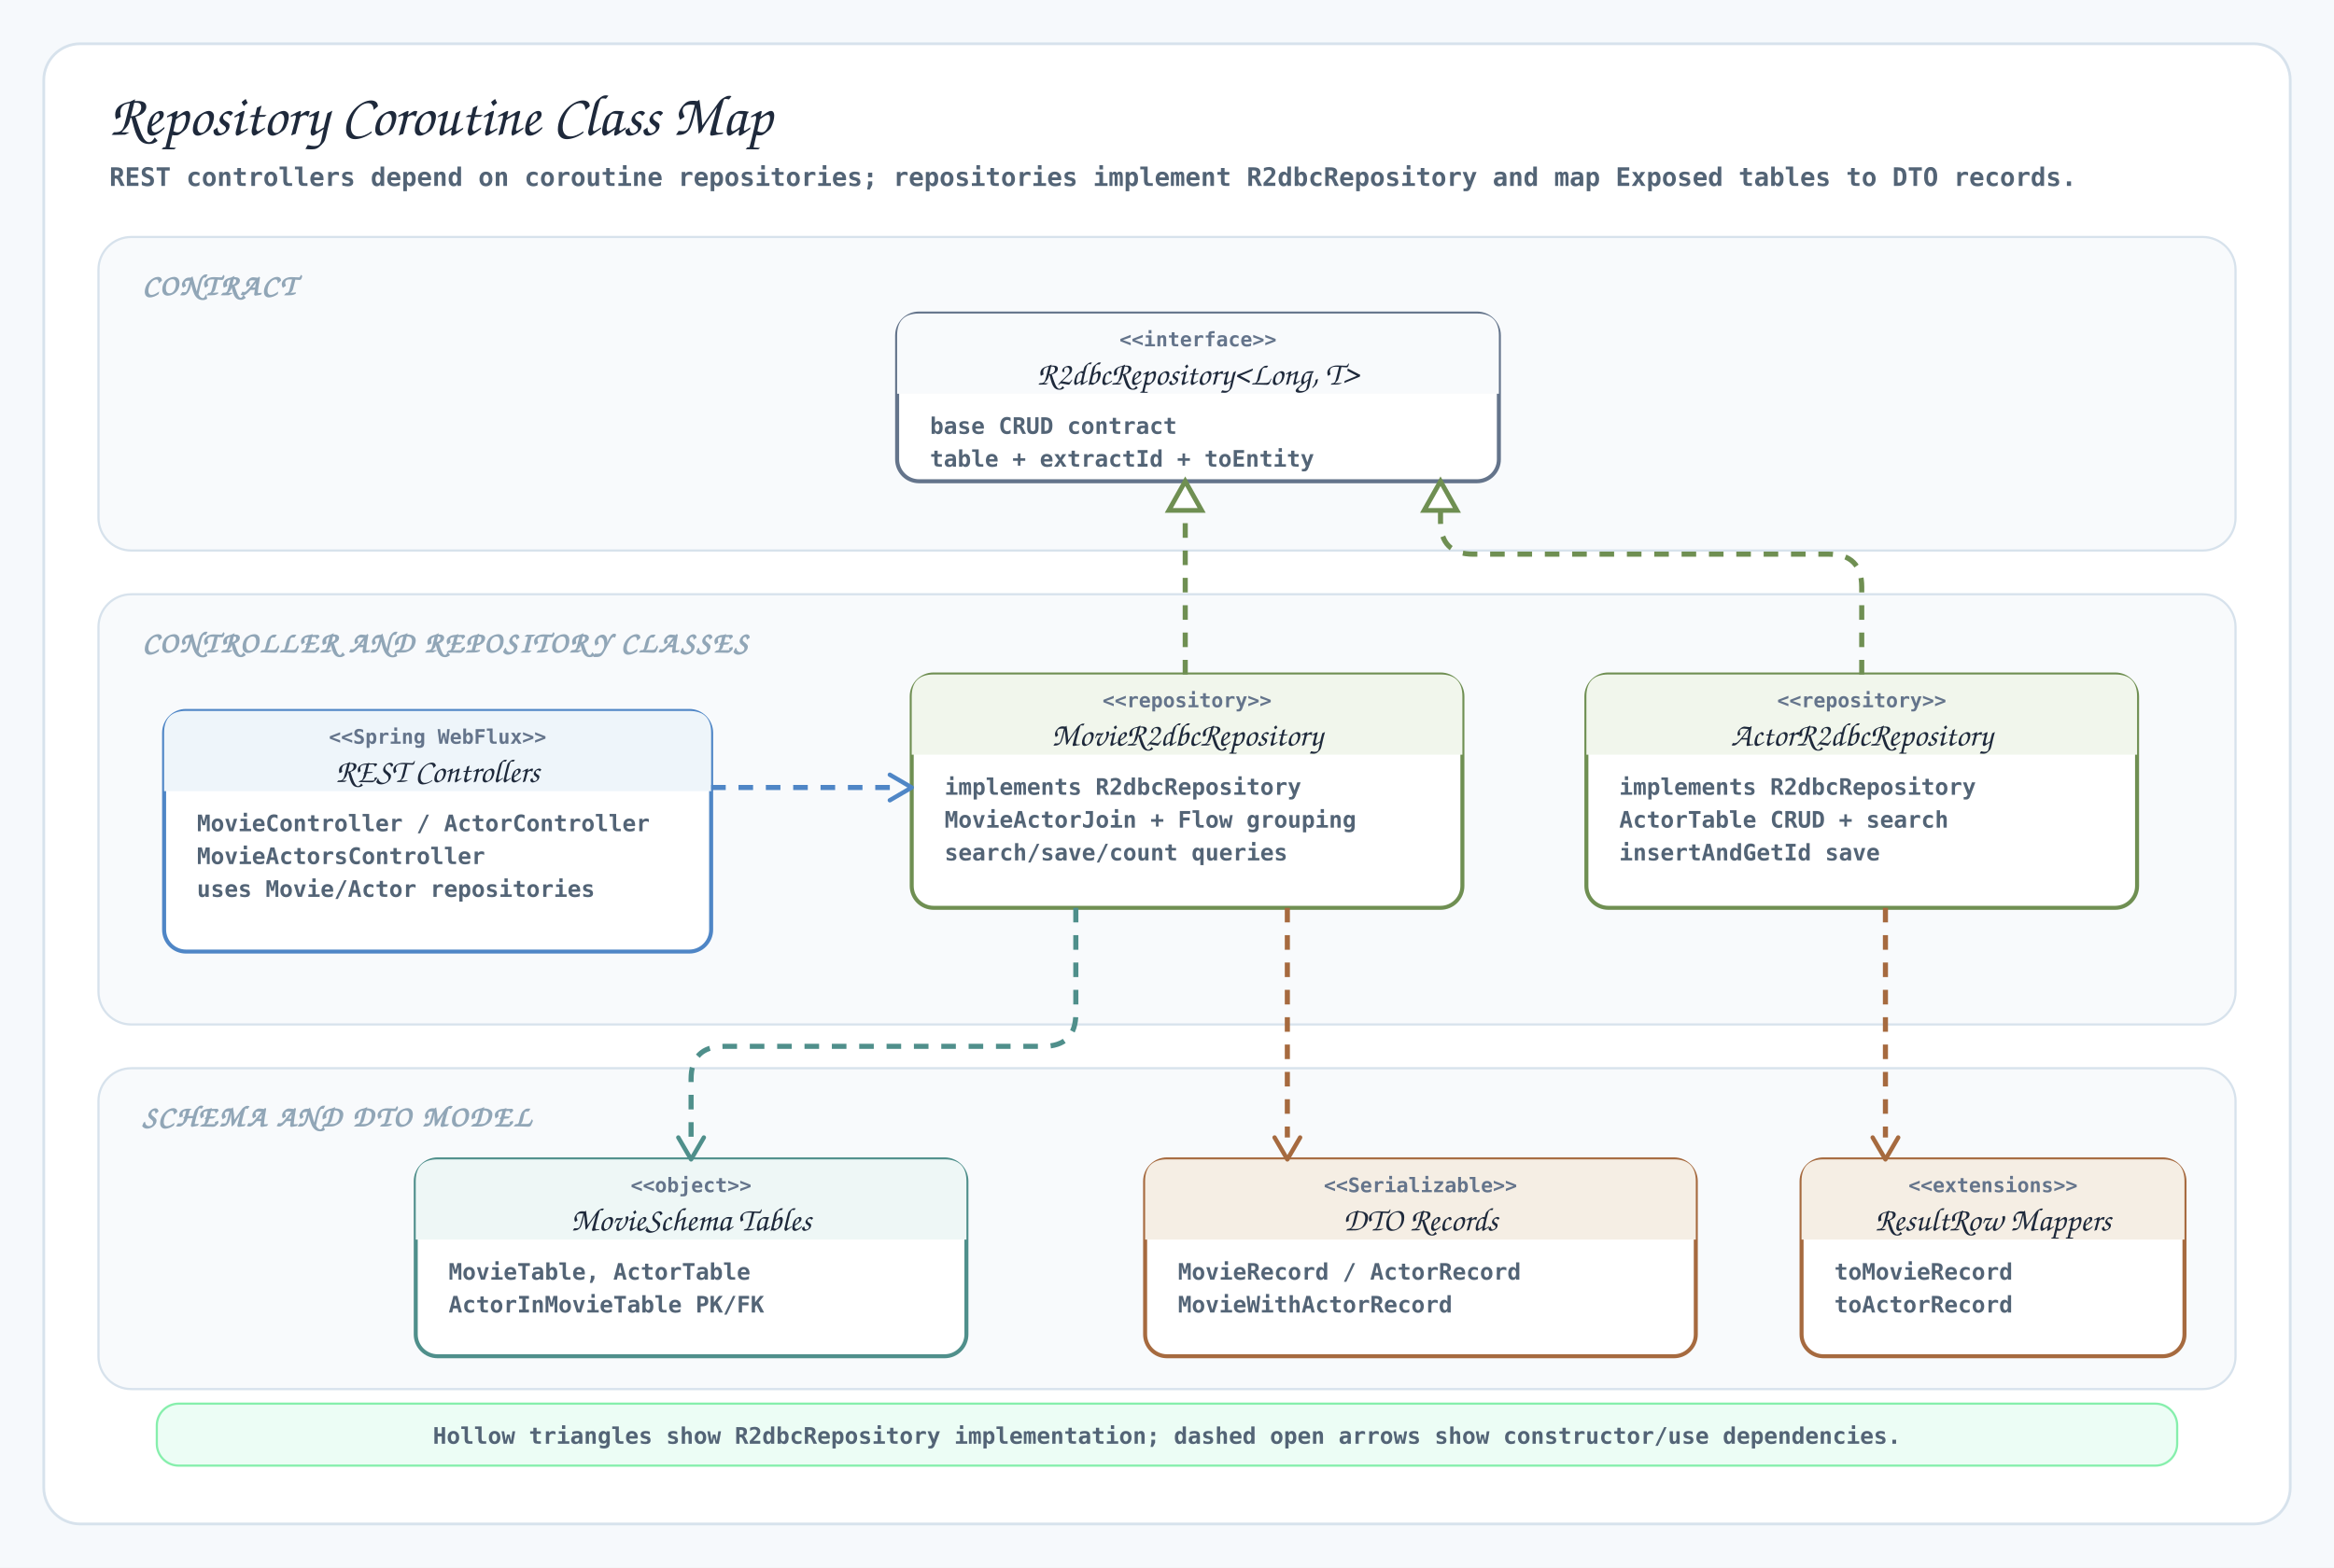
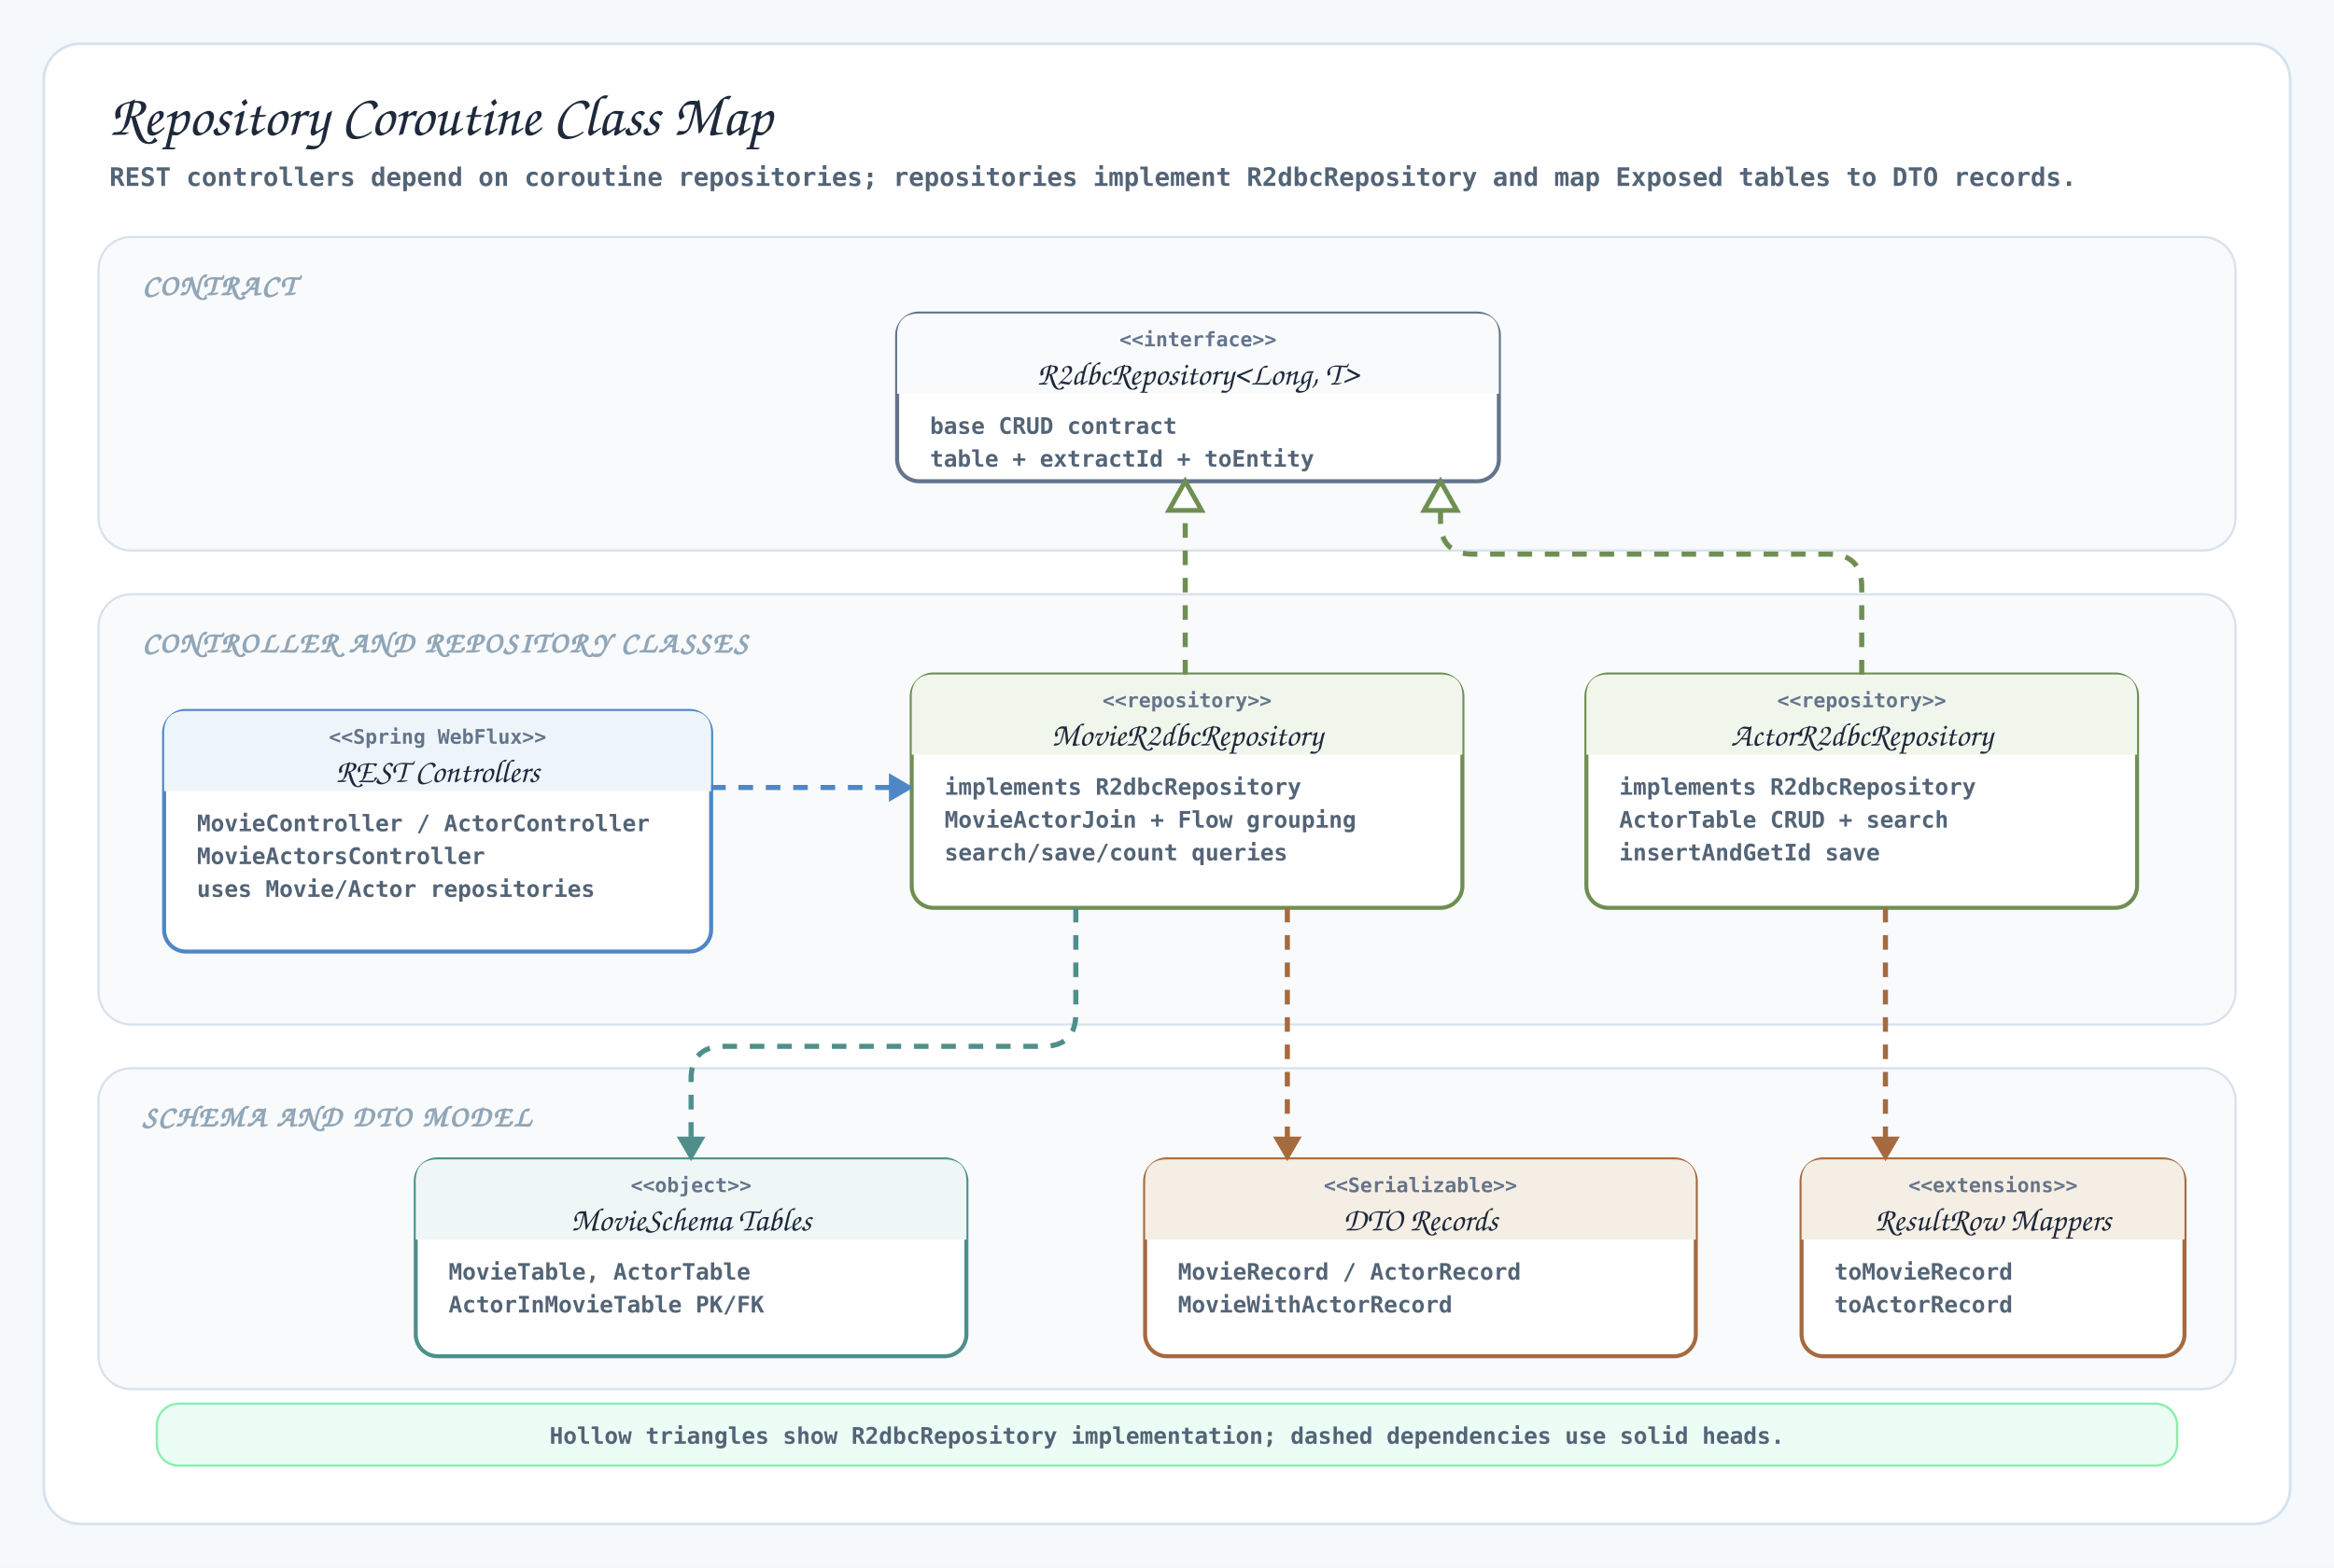
<svg xmlns="http://www.w3.org/2000/svg" viewBox="0 0 1280 860" width="1280" height="860" role="img" aria-label="Spring repository coroutine class diagram">
  <defs>
    <style>.canvas{fill:#f6f9fc} .frame{fill:#fff;stroke:#d7e2ec;stroke-width:1.5} .lane{fill:#f8fafc;stroke:#d7e2ec;stroke-width:1.2} text{font-family:"Comic Mono","SFMono-Regular",monospace;fill:#536476;font-weight:700} .title{font-family:"Architects Daughter","Comic Sans MS",cursive;font-size:32px;fill:#1e293b;font-weight:400} .subtitle{font-size:14px} .laneTitle{font-family:"Architects Daughter","Comic Sans MS",cursive;font-size:16px;letter-spacing:.09em;fill:#91a6b7} .cardTitle{font-family:"Architects Daughter","Comic Sans MS",cursive;font-size:18px;fill:#1e293b;font-weight:400} .detail{font-size:12.5px} .tiny{font-size:11px;fill:#64748b} .connector{fill:none;stroke-width:2.8;stroke-linecap:round;stroke-linejoin:round} .use{stroke-dasharray:8 7;stroke-linecap:butt} .noteBox{fill:#ecfdf5;stroke:#86efac;stroke-width:1.2}</style>
  </defs>
  <rect width="1280" height="860" class="canvas" />
  <rect x="24" y="24" width="1232" height="812" rx="20" class="frame" />
  <text x="60" y="74" class="title" text-anchor="start">Repository Coroutine Class Map</text>
  <text x="60" y="102" class="subtitle" text-anchor="start">REST controllers depend on coroutine repositories; repositories implement R2dbcRepository and map Exposed tables to DTO records.</text>
  <rect x="54" y="130" width="1172" height="172" rx="18" class="lane" />
  <text x="78" y="162" class="laneTitle" text-anchor="start">CONTRACT</text>
  <rect x="54" y="326" width="1172" height="236" rx="18" class="lane" />
  <text x="78" y="358" class="laneTitle" text-anchor="start">CONTROLLER AND REPOSITORY CLASSES</text>
  <rect x="54" y="586" width="1172" height="176" rx="18" class="lane" />
  <text x="78" y="618" class="laneTitle" text-anchor="start">SCHEMA AND DTO MODEL</text>
  <g data-card="R2dbcRepository&lt;Long, T&gt;" data-x="492" data-y="172" data-width="330" data-height="92">
    <rect class="card" x="492" y="172" width="330" height="92" rx="12" fill="#fff" stroke="#64748b" stroke-width="2.2" />
    <path d="M492,216 L492,184 Q492,172 504,172 L810,172 Q822,172 822,184 L822,216 Z" fill="#f8fafc" />
    <text x="657.0" y="190" class="tiny" text-anchor="middle">&lt;&lt;interface&gt;&gt;</text>
    <text x="657.0" y="211" class="cardTitle" text-anchor="middle">R2dbcRepository&lt;Long, T&gt;</text>
    <text x="510" y="238" class="detail" text-anchor="start">base CRUD contract</text>
    <text x="510" y="256" class="detail" text-anchor="start">table + extractId + toEntity</text>
  </g>
  <g data-card="REST Controllers" data-x="90" data-y="390" data-width="300" data-height="132">
    <rect class="card" x="90" y="390" width="300" height="132" rx="12" fill="#fff" stroke="#4f86c6" stroke-width="2.2" />
    <path d="M90,434 L90,402 Q90,390 102,390 L378,390 Q390,390 390,402 L390,434 Z" fill="#eef5fa" />
    <text x="240.0" y="408" class="tiny" text-anchor="middle">&lt;&lt;Spring WebFlux&gt;&gt;</text>
    <text x="240.0" y="429" class="cardTitle" text-anchor="middle">REST Controllers</text>
    <text x="108" y="456" class="detail" text-anchor="start">MovieController / ActorController</text>
    <text x="108" y="474" class="detail" text-anchor="start">MovieActorsController</text>
    <text x="108" y="492" class="detail" text-anchor="start">uses Movie/Actor repositories</text>
  </g>
  <g data-card="MovieR2dbcRepository" data-x="500" data-y="370" data-width="302" data-height="128">
    <rect class="card" x="500" y="370" width="302" height="128" rx="12" fill="#fff" stroke="#6f8f52" stroke-width="2.2" />
    <path d="M500,414 L500,382 Q500,370 512,370 L790,370 Q802,370 802,382 L802,414 Z" fill="#f1f6ec" />
    <text x="651.0" y="388" class="tiny" text-anchor="middle">&lt;&lt;repository&gt;&gt;</text>
    <text x="651.0" y="409" class="cardTitle" text-anchor="middle">MovieR2dbcRepository</text>
    <text x="518" y="436" class="detail" text-anchor="start">implements R2dbcRepository</text>
    <text x="518" y="454" class="detail" text-anchor="start">MovieActorJoin + Flow grouping</text>
    <text x="518" y="472" class="detail" text-anchor="start">search/save/count queries</text>
  </g>
  <g data-card="ActorR2dbcRepository" data-x="870" data-y="370" data-width="302" data-height="128">
    <rect class="card" x="870" y="370" width="302" height="128" rx="12" fill="#fff" stroke="#6f8f52" stroke-width="2.2" />
    <path d="M870,414 L870,382 Q870,370 882,370 L1160,370 Q1172,370 1172,382 L1172,414 Z" fill="#f1f6ec" />
    <text x="1021.0" y="388" class="tiny" text-anchor="middle">&lt;&lt;repository&gt;&gt;</text>
    <text x="1021.0" y="409" class="cardTitle" text-anchor="middle">ActorR2dbcRepository</text>
    <text x="888" y="436" class="detail" text-anchor="start">implements R2dbcRepository</text>
    <text x="888" y="454" class="detail" text-anchor="start">ActorTable CRUD + search</text>
    <text x="888" y="472" class="detail" text-anchor="start">insertAndGetId save</text>
  </g>
  <g data-card="MovieSchema Tables" data-x="228" data-y="636" data-width="302" data-height="108">
    <rect class="card" x="228" y="636" width="302" height="108" rx="12" fill="#fff" stroke="#4f8f8b" stroke-width="2.2" />
    <path d="M228,680 L228,648 Q228,636 240,636 L518,636 Q530,636 530,648 L530,680 Z" fill="#eef7f6" />
    <text x="379.0" y="654" class="tiny" text-anchor="middle">&lt;&lt;object&gt;&gt;</text>
    <text x="379.0" y="675" class="cardTitle" text-anchor="middle">MovieSchema Tables</text>
    <text x="246" y="702" class="detail" text-anchor="start">MovieTable, ActorTable</text>
    <text x="246" y="720" class="detail" text-anchor="start">ActorInMovieTable PK/FK</text>
  </g>
  <g data-card="DTO Records" data-x="628" data-y="636" data-width="302" data-height="108">
    <rect class="card" x="628" y="636" width="302" height="108" rx="12" fill="#fff" stroke="#a66a3f" stroke-width="2.2" />
    <path d="M628,680 L628,648 Q628,636 640,636 L918,636 Q930,636 930,648 L930,680 Z" fill="#f5eee4" />
    <text x="779.0" y="654" class="tiny" text-anchor="middle">&lt;&lt;Serializable&gt;&gt;</text>
    <text x="779.0" y="675" class="cardTitle" text-anchor="middle">DTO Records</text>
    <text x="646" y="702" class="detail" text-anchor="start">MovieRecord / ActorRecord</text>
    <text x="646" y="720" class="detail" text-anchor="start">MovieWithActorRecord</text>
  </g>
  <g data-card="ResultRow Mappers" data-x="988" data-y="636" data-width="210" data-height="108">
    <rect class="card" x="988" y="636" width="210" height="108" rx="12" fill="#fff" stroke="#a66a3f" stroke-width="2.2" />
    <path d="M988,680 L988,648 Q988,636 1000,636 L1186,636 Q1198,636 1198,648 L1198,680 Z" fill="#f5eee4" />
    <text x="1093.0" y="654" class="tiny" text-anchor="middle">&lt;&lt;extensions&gt;&gt;</text>
    <text x="1093.0" y="675" class="cardTitle" text-anchor="middle">ResultRow Mappers</text>
    <text x="1006" y="702" class="detail" text-anchor="start">toMovieRecord</text>
    <text x="1006" y="720" class="detail" text-anchor="start">toActorRecord</text>
  </g>
  <path data-connector="movie-repo-implements" class="connector use" d="M 650 370 L 650 280" stroke="#6f8f52" />
  <polygon points="650,264 641,280 659,280" fill="#fff" stroke="#6f8f52" stroke-width="2.6" stroke-dasharray="none" style="stroke-dasharray:none!important" />
  <path data-connector="actor-repo-implements" class="connector use" d="M 1021 370 L 1021 322 Q 1021 304 1003 304 L 808 304 Q 790 304 790 286 L 790 280" stroke="#6f8f52" />
  <polygon points="790,264 781,280 799,280" fill="#fff" stroke="#6f8f52" stroke-width="2.6" stroke-dasharray="none" style="stroke-dasharray:none!important" />
  <path data-connector="controllers-use-movie" class="connector use" d="M 390 432 L 488 432" stroke="#4f86c6" />
-   <polyline points="488,425 500,432 488,439" fill="none" stroke="#4f86c6" stroke-width="2.4" stroke-linecap="round" stroke-linejoin="round" stroke-dasharray="none" style="stroke-dasharray:none!important" />
+   <polygon points="500,432 488,425 488,439" fill="#4f86c6" stroke="#4f86c6" stroke-dasharray="none" style="stroke-dasharray:none!important" />
  <path data-connector="movie-repo-schema" class="connector use" d="M 590 498 L 590 556 Q 590 574 572 574 L 397 574 Q 379 574 379 592 L 379 624" stroke="#4f8f8b" />
-   <polyline points="372,624 379,636 386,624" fill="none" stroke="#4f8f8b" stroke-width="2.4" stroke-linecap="round" stroke-linejoin="round" stroke-dasharray="none" style="stroke-dasharray:none!important" />
+   <polygon points="379,636 372,624 386,624" fill="#4f8f8b" stroke="#4f8f8b" stroke-dasharray="none" style="stroke-dasharray:none!important" />
  <path data-connector="movie-repo-dto" class="connector use" d="M 706 498 L 706 624" stroke="#a66a3f" />
-   <polyline points="699,624 706,636 713,624" fill="none" stroke="#a66a3f" stroke-width="2.4" stroke-linecap="round" stroke-linejoin="round" stroke-dasharray="none" style="stroke-dasharray:none!important" />
+   <polygon points="706,636 699,624 713,624" fill="#a66a3f" stroke="#a66a3f" stroke-dasharray="none" style="stroke-dasharray:none!important" />
  <path data-connector="actor-repo-mapper" class="connector use" d="M 1034 498 L 1034 624" stroke="#a66a3f" />
-   <polyline points="1027,624 1034,636 1041,624" fill="none" stroke="#a66a3f" stroke-width="2.4" stroke-linecap="round" stroke-linejoin="round" stroke-dasharray="none" style="stroke-dasharray:none!important" />
+   <polygon points="1034,636 1027,624 1041,624" fill="#a66a3f" stroke="#a66a3f" stroke-dasharray="none" style="stroke-dasharray:none!important" />
  <rect x="86" y="770" width="1108" height="34" rx="12" class="noteBox" />
-   <text x="640" y="792" class="detail" text-anchor="middle">Hollow triangles show R2dbcRepository implementation; dashed open arrows show constructor/use dependencies.</text>
+   <text x="640" y="792" class="detail" text-anchor="middle">Hollow triangles show R2dbcRepository implementation; dashed dependencies use solid heads.</text>
</svg>
